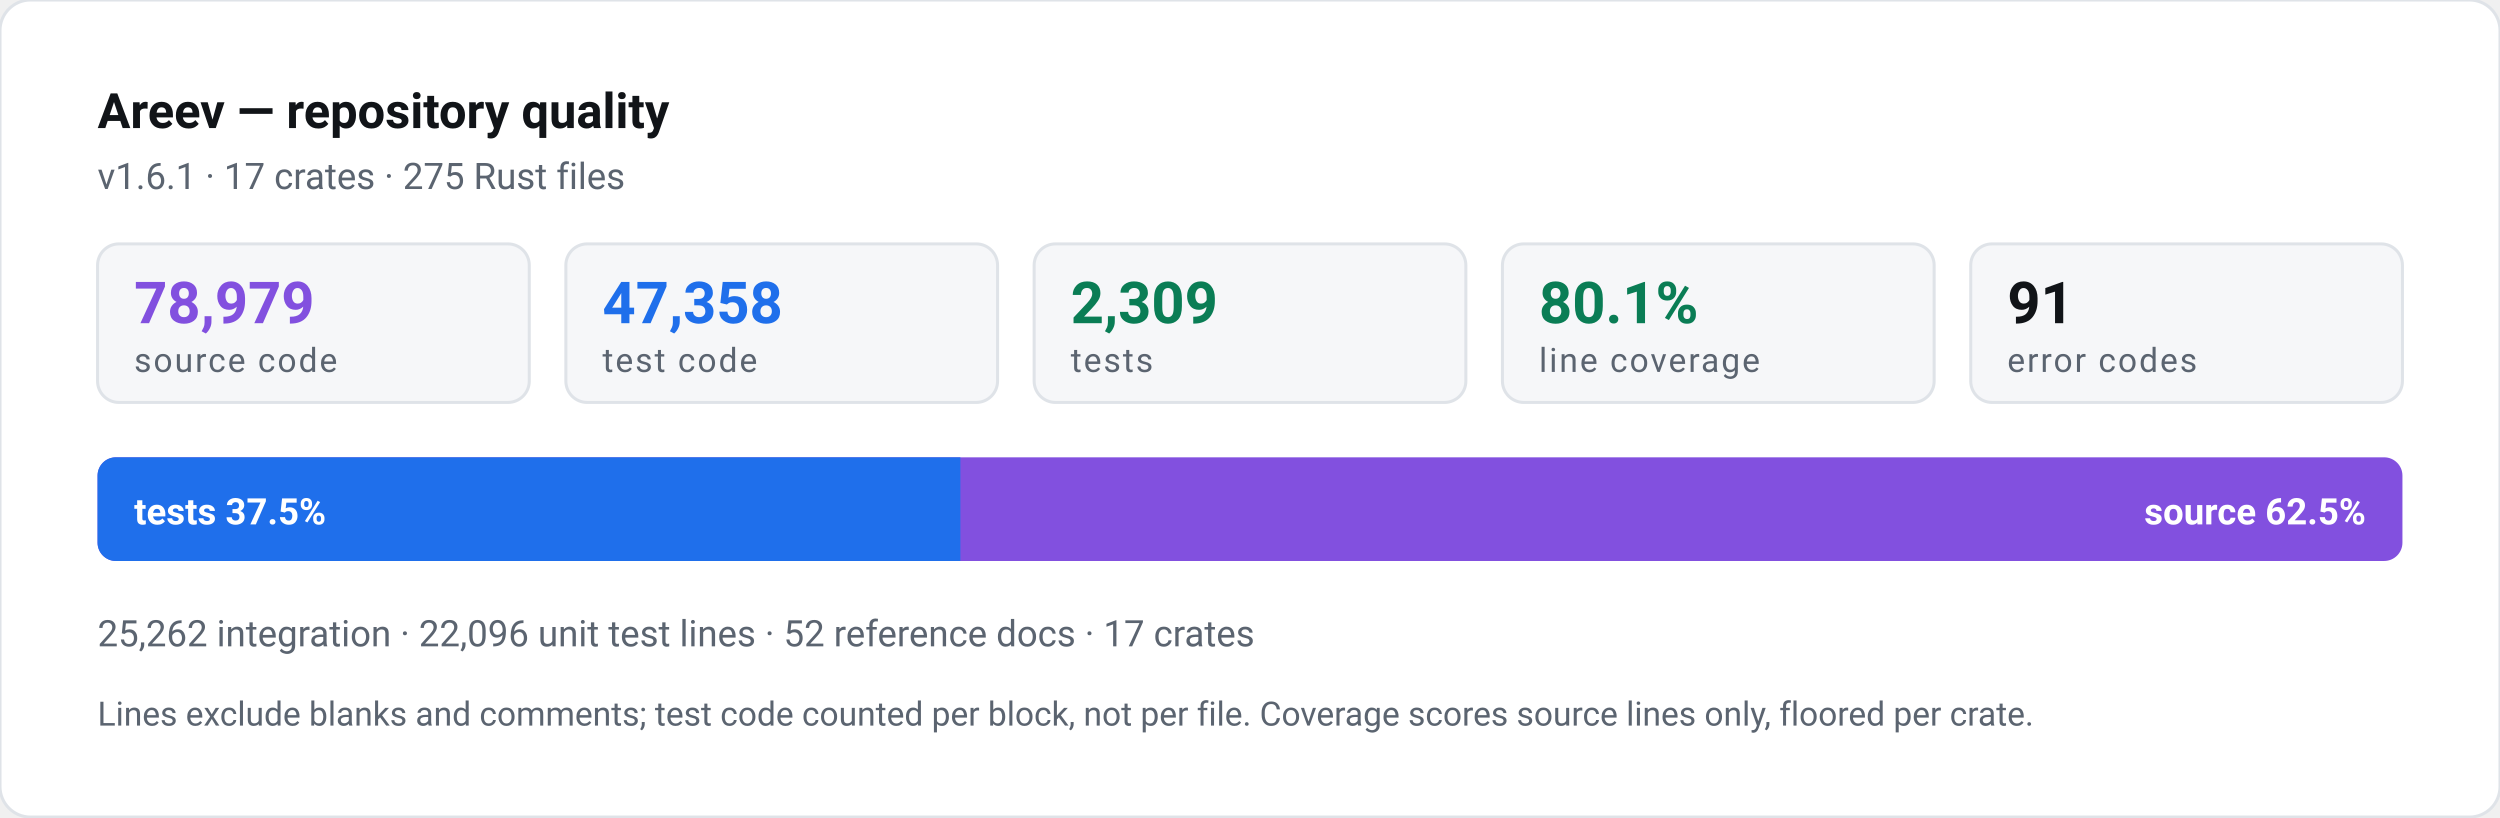
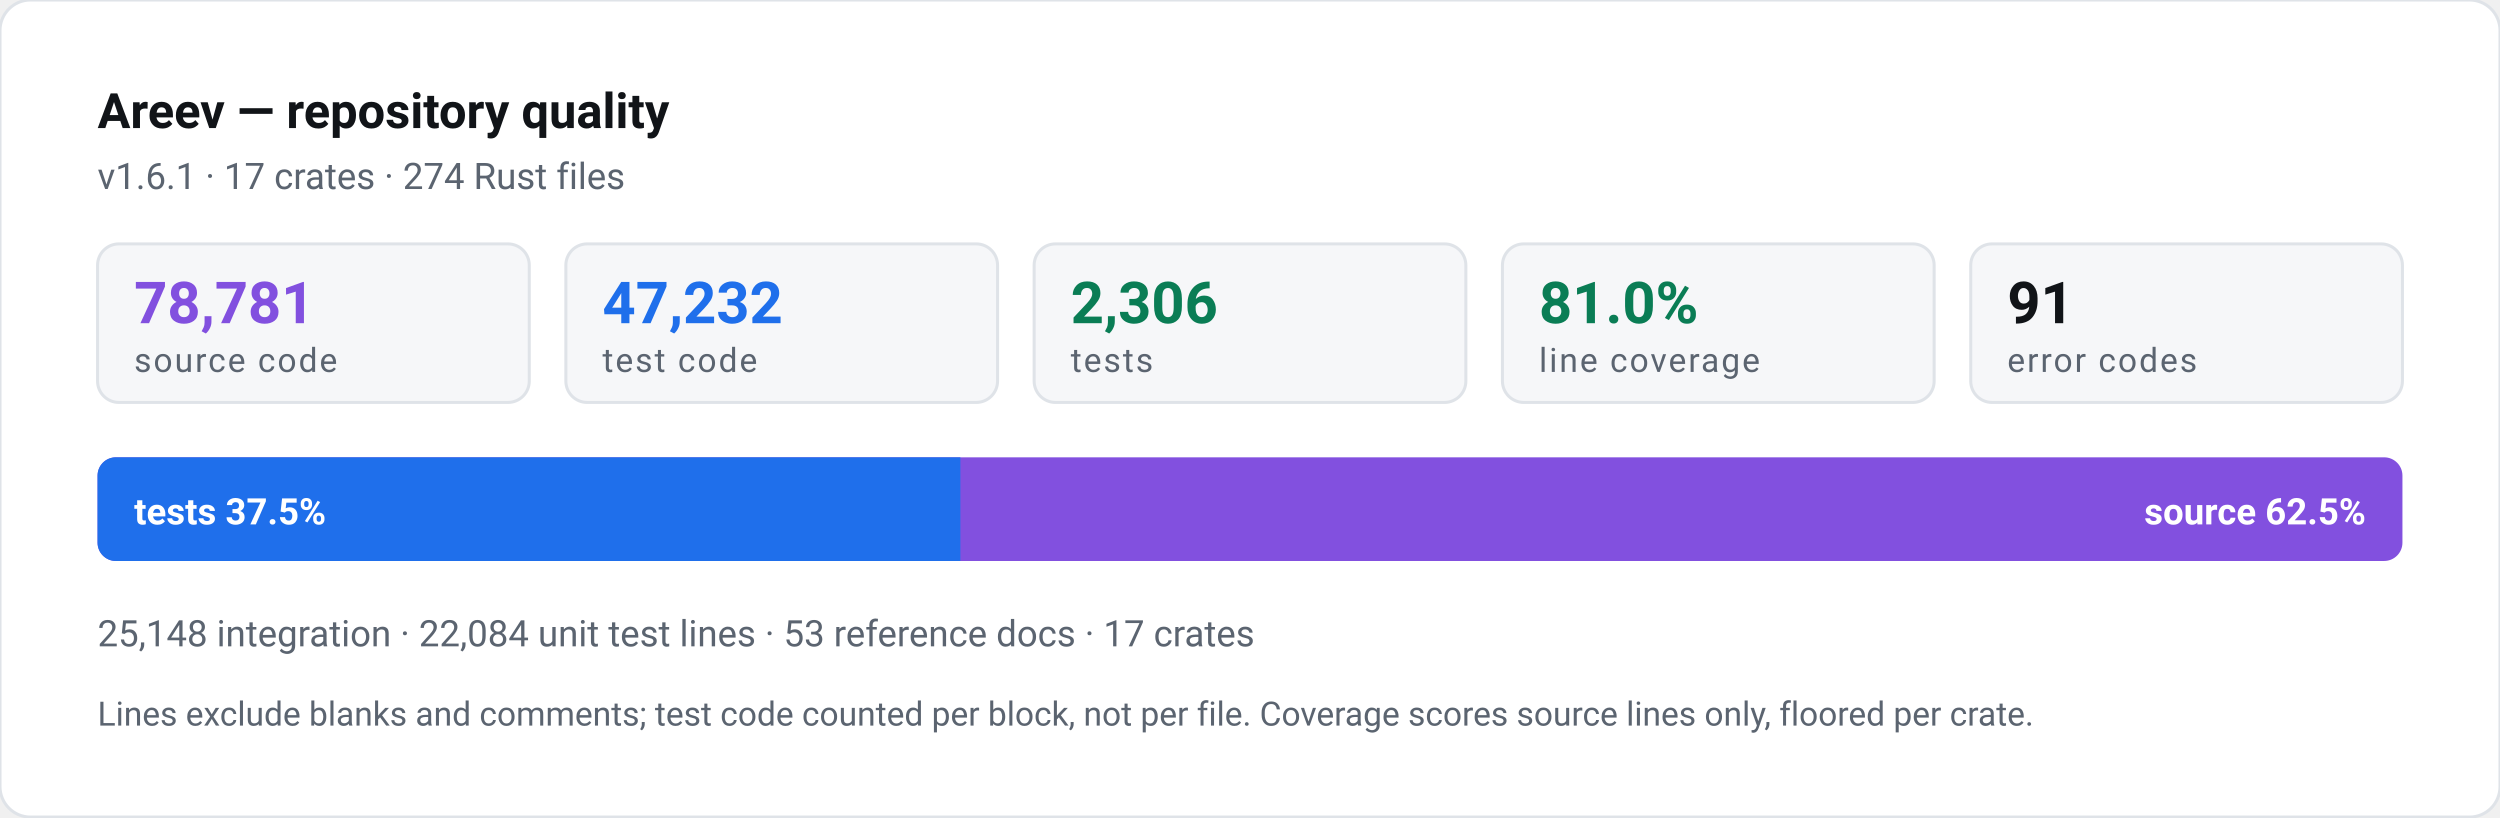
- <svg xmlns="http://www.w3.org/2000/svg" width="820" height="268" viewBox="0 0 820 268" role="img" aria-label="Areev repository quality: 47,358 lines of test code against 78,979 lines of source, 2,309 tests, 80.1% line coverage">
+ <svg xmlns="http://www.w3.org/2000/svg" width="820" height="268" viewBox="0 0 820 268" role="img" aria-label="Areev repository quality: 47,232 lines of test code against 78,781 lines of source, 2,306 tests, 81.0% line coverage">
  <style>text{font-family:ui-sans-serif,-apple-system,"Segoe UI",Roboto,Helvetica,Arial,sans-serif}.n{font-weight:700;font-variant-numeric:tabular-nums}.l{font-size:11px;letter-spacing:.06em;text-transform:uppercase}</style>
  <rect width="820" height="268" rx="10" fill="#ffffff" stroke="#dfe3e8" />
  <text x="32" y="42" class="n" font-size="16" fill="#111418">Areev — repository quality</text>
-   <text x="32" y="62" font-size="12" fill="#5b6470">v1.6.1 · 17 crates · 275 Rust files</text>
+   <text x="32" y="62" font-size="12" fill="#5b6470">v1.6.1 · 17 crates · 274 Rust files</text>
  <rect x="32.0" y="80" width="141.6" height="52" rx="7" fill="#f6f7f9" stroke="#dfe3e8" />
-   <text x="44.0" y="106" class="n" font-size="19" fill="#8250df">78,979</text>
+   <text x="44.0" y="106" class="n" font-size="19" fill="#8250df">78,781</text>
  <text x="44.0" y="122" class="l" fill="#5b6470">source code</text>
  <rect x="185.6" y="80" width="141.6" height="52" rx="7" fill="#f6f7f9" stroke="#dfe3e8" />
-   <text x="197.6" y="106" class="n" font-size="19" fill="#1f6feb">47,358</text>
+   <text x="197.6" y="106" class="n" font-size="19" fill="#1f6feb">47,232</text>
  <text x="197.6" y="122" class="l" fill="#5b6470">test code</text>
  <rect x="339.2" y="80" width="141.6" height="52" rx="7" fill="#f6f7f9" stroke="#dfe3e8" />
-   <text x="351.2" y="106" class="n" font-size="19" fill="#0a7d55">2,309</text>
+   <text x="351.2" y="106" class="n" font-size="19" fill="#0a7d55">2,306</text>
  <text x="351.2" y="122" class="l" fill="#5b6470">tests</text>
  <rect x="492.8" y="80" width="141.6" height="52" rx="7" fill="#f6f7f9" stroke="#dfe3e8" />
-   <text x="504.8" y="106" class="n" font-size="19" fill="#0a7d55">80.1%</text>
+   <text x="504.8" y="106" class="n" font-size="19" fill="#0a7d55">81.0%</text>
  <text x="504.8" y="122" class="l" fill="#5b6470">line coverage</text>
  <rect x="646.4" y="80" width="141.6" height="52" rx="7" fill="#f6f7f9" stroke="#dfe3e8" />
  <text x="658.4" y="106" class="n" font-size="19" fill="#111418">91</text>
  <text x="658.4" y="122" class="l" fill="#5b6470">error codes</text>
  <rect x="32" y="150" width="756" height="34" rx="6" fill="#8250df" />
  <path d="M32 156a6 6 0 0 1 6-6h277v34h-277a6 6 0 0 1-6-6z" fill="#1f6feb" />
  <text x="44" y="172" class="n" font-size="12" fill="#ffffff">tests 37.5%</text>
  <text x="776" y="172" class="n" font-size="12" fill="#ffffff" text-anchor="end">source 62.5%</text>
-   <text x="32" y="212" font-size="12" fill="#5b6470">25,262 integration · 22,096 unit test lines · 52 reference docs · 17 crates</text>
+   <text x="32" y="212" font-size="12" fill="#5b6470">25,148 integration · 22,084 unit test lines · 53 reference docs · 17 crates</text>
  <text x="32" y="238" font-size="11" fill="#5b6470">Lines exclude blanks and comments; test code counted per block, not per file. Coverage scores source lines only, floored per crate.</text>
</svg>
